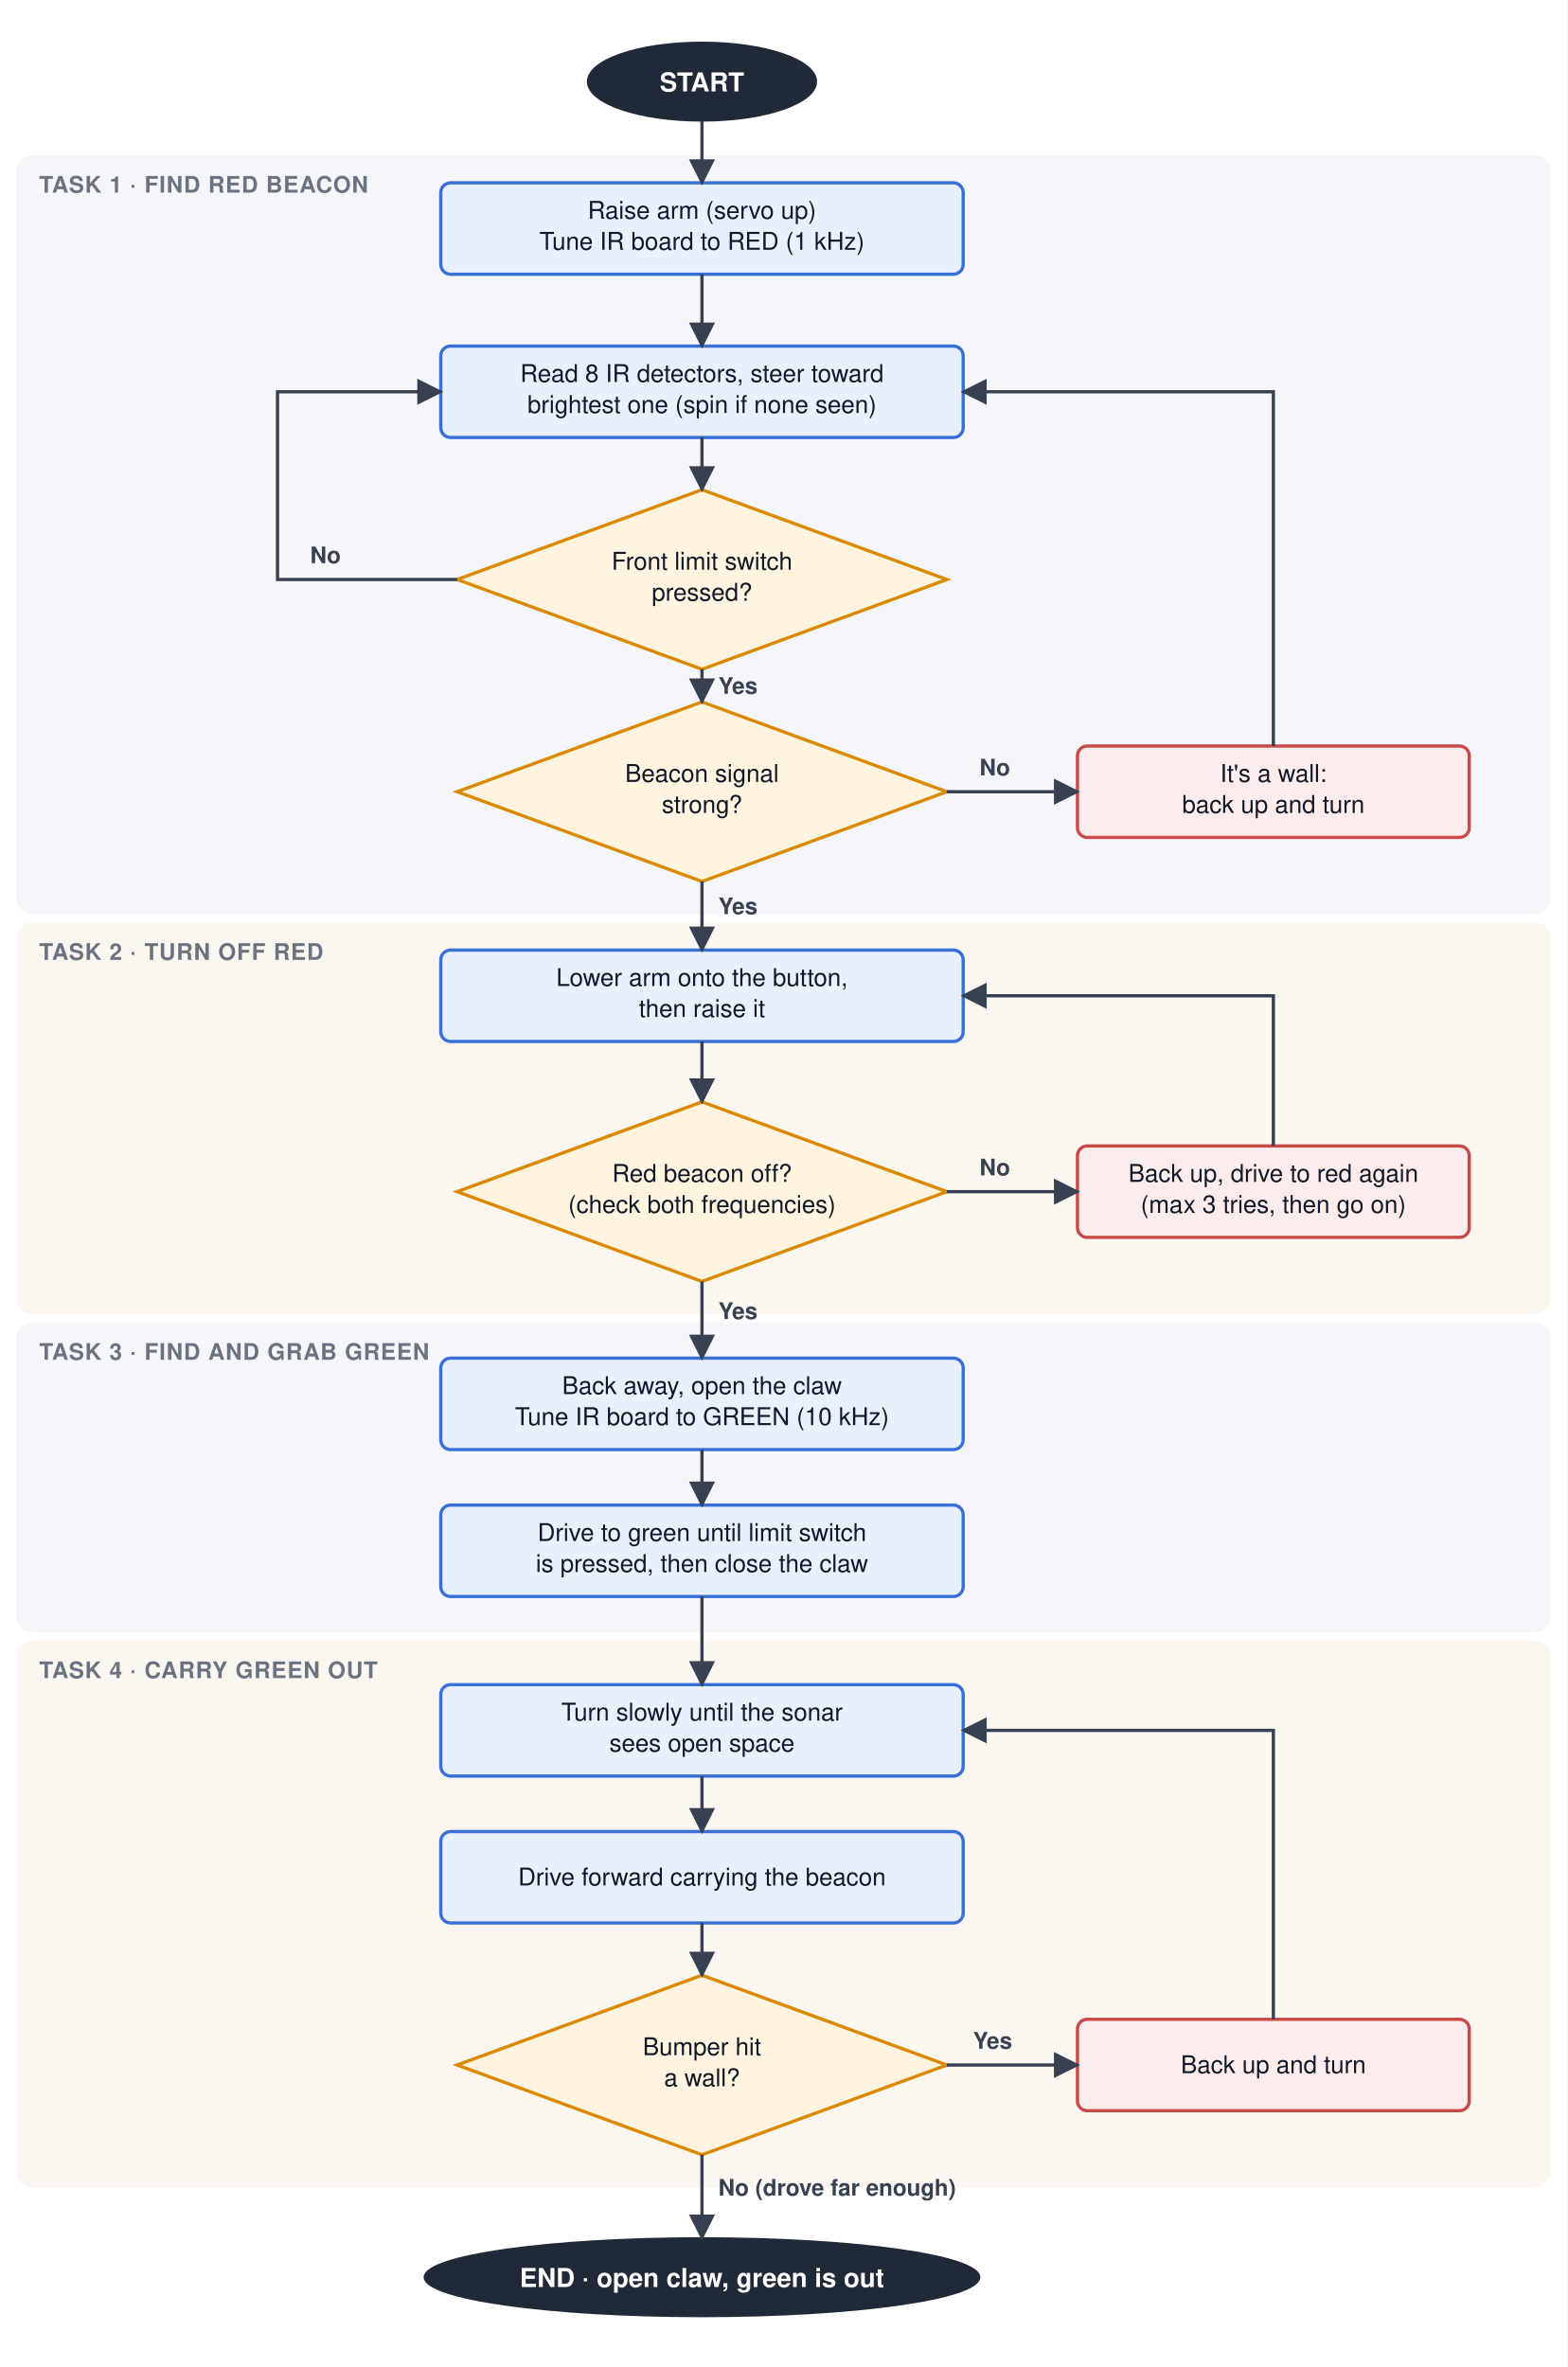
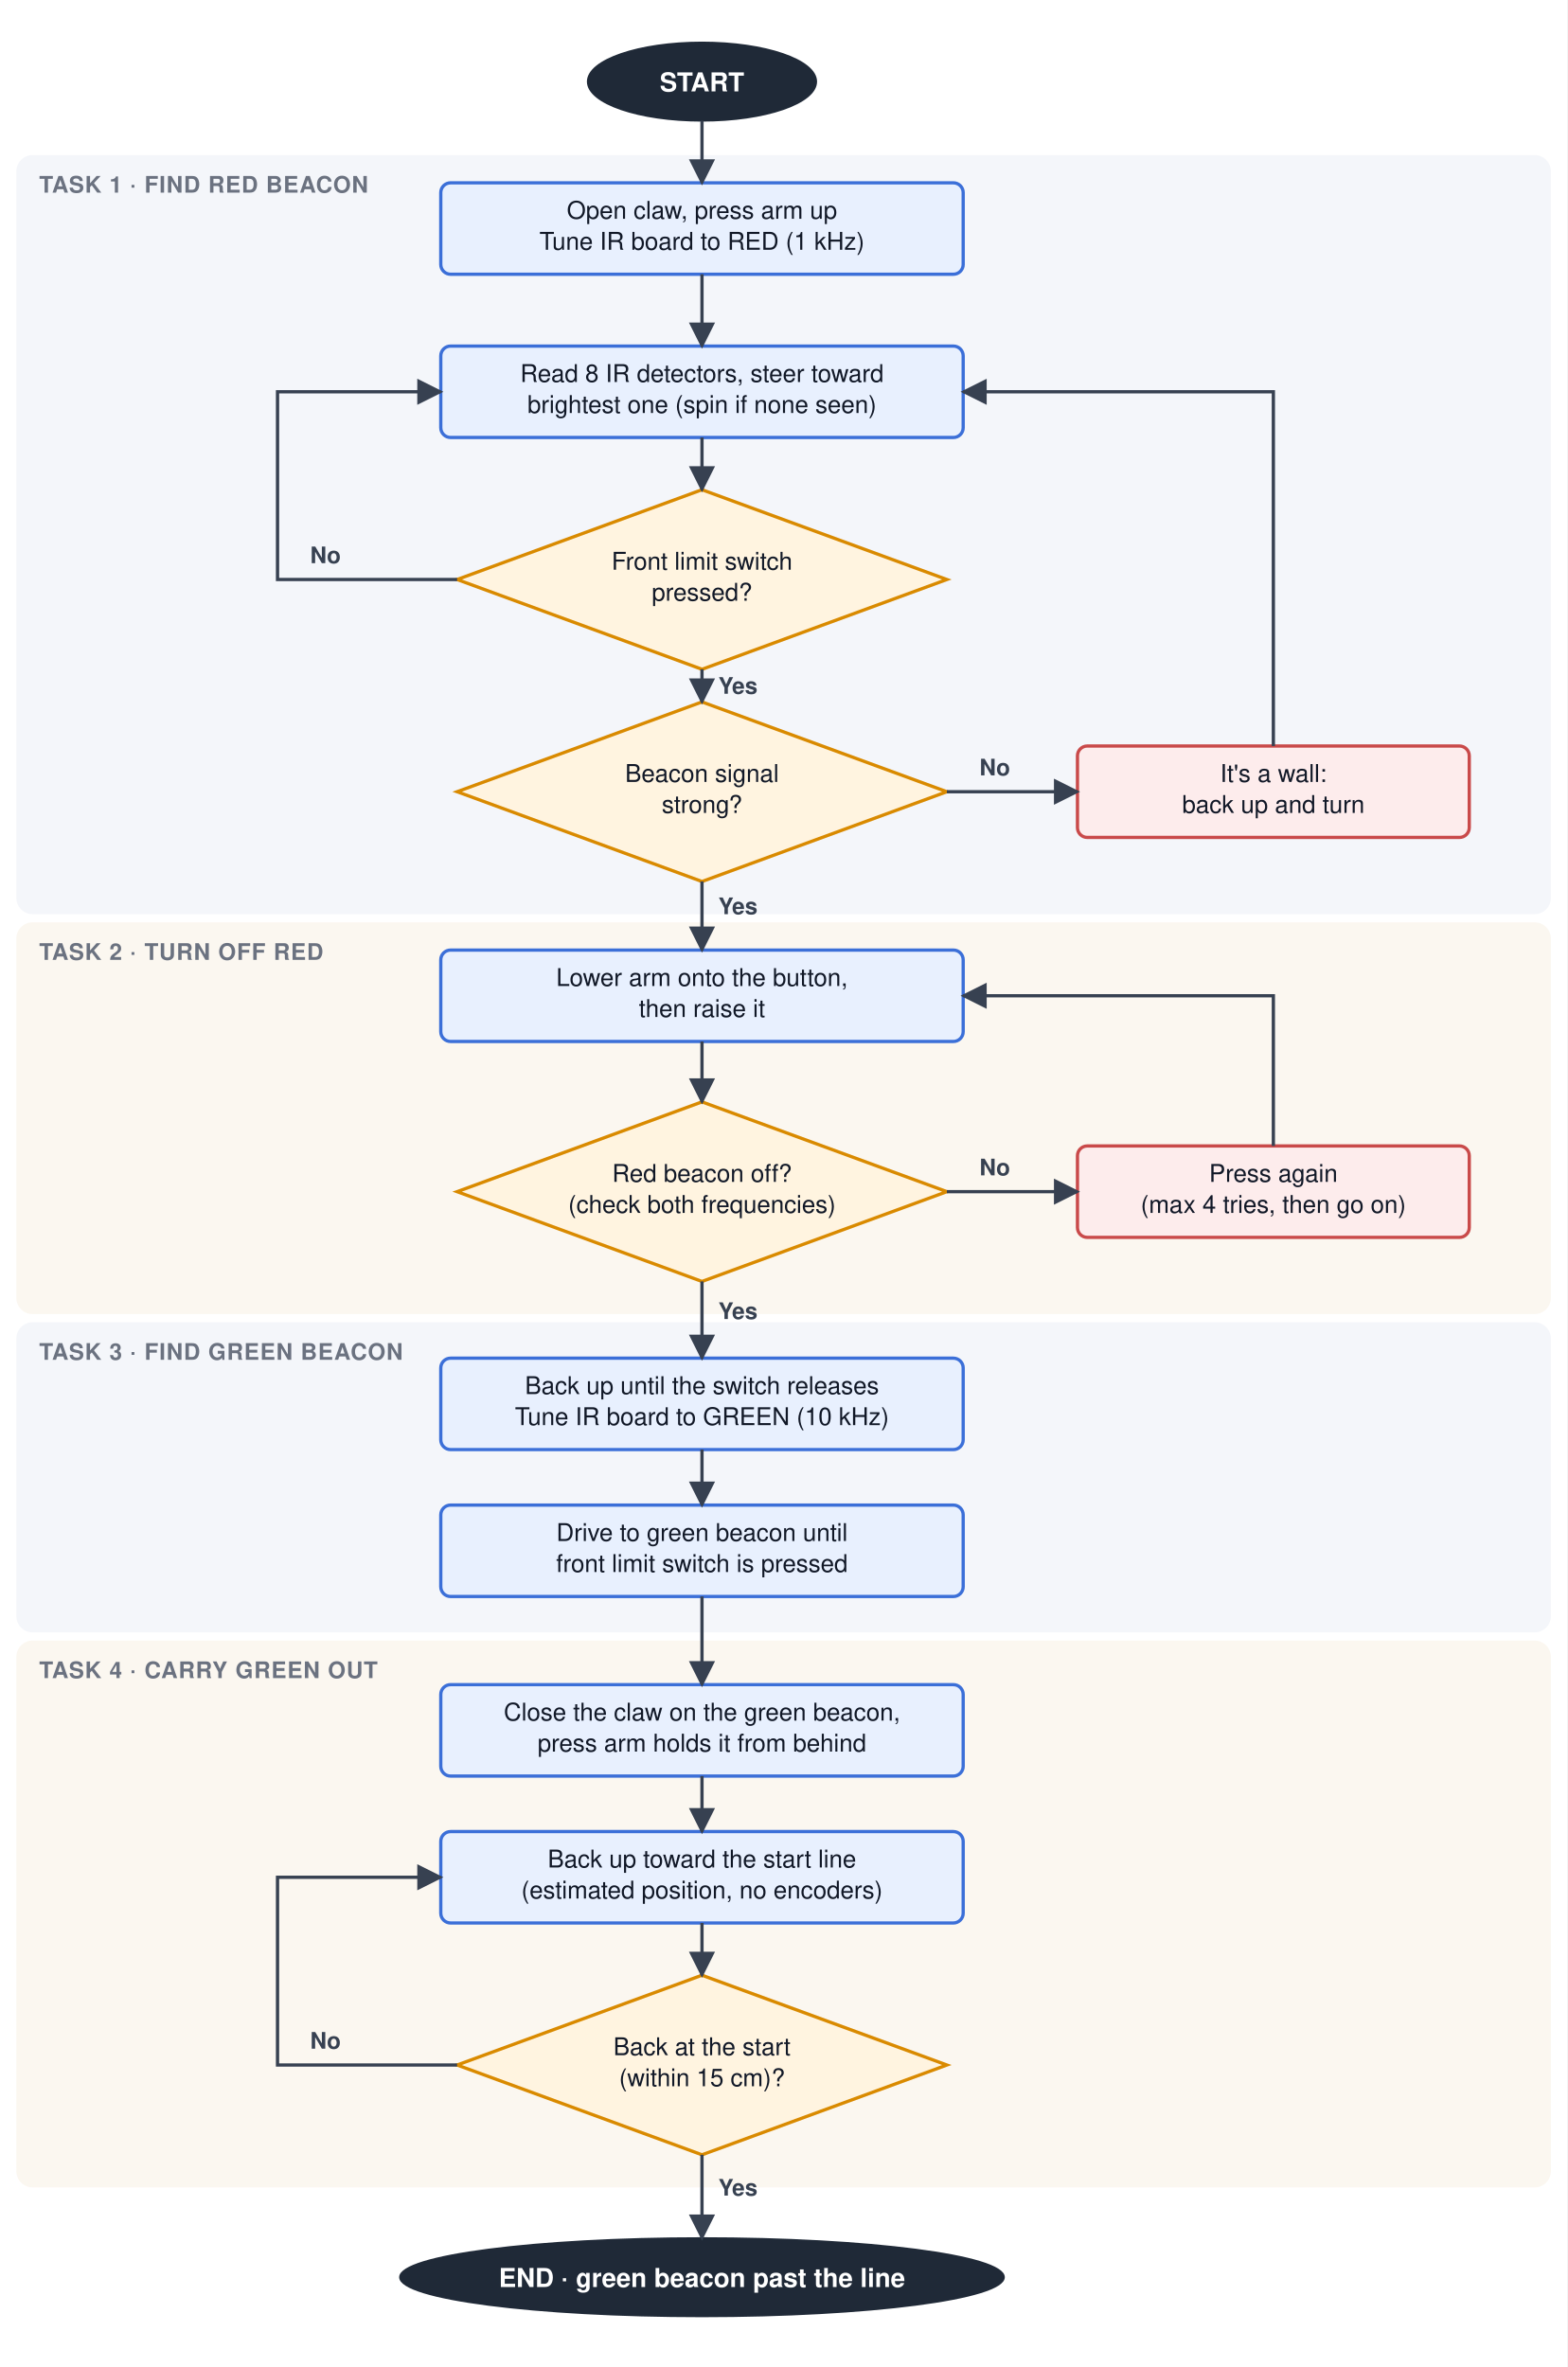
<svg xmlns="http://www.w3.org/2000/svg" width="960" height="1450" viewBox="0 0 960 1450" font-family="Helvetica, Arial, sans-serif">
  <defs>
    <marker id="arrow" viewBox="0 0 10 10" refX="9" refY="5" markerWidth="8" markerHeight="8" orient="auto-start-reverse">
      <path d="M0,0 L10,5 L0,10 z" fill="#374151" />
    </marker>
    <style>
      .band { stroke: none; }
      .band-label { font-size: 14px; font-weight: bold; fill: #6b7280; letter-spacing: 0.5px; }
      .action { fill: #e8f0fe; stroke: #3b6fd8; stroke-width: 2; }
      .decision { fill: #fff4e0; stroke: #d98a00; stroke-width: 2; }
      .recover { fill: #fdecec; stroke: #c94a4a; stroke-width: 2; }
      .terminal { fill: #1f2937; stroke: #1f2937; }
      .t { font-size: 15px; fill: #111827; text-anchor: middle; }
      .tw { font-size: 16px; font-weight: bold; fill: #ffffff; text-anchor: middle; }
      .yn { font-size: 14px; font-weight: bold; fill: #374151; }
      .line { fill: none; stroke: #374151; stroke-width: 2; marker-end: url(#arrow); }
    </style>
  </defs>
  <rect width="960" height="1450" fill="#ffffff" />
  <rect class="band" x="10" y="95" width="940" height="465" rx="10" fill="#f4f6fa" />
  <text class="band-label" x="24" y="118">TASK 1 · FIND RED BEACON</text>
  <rect class="band" x="10" y="565" width="940" height="240" rx="10" fill="#fbf7f0" />
  <text class="band-label" x="24" y="588">TASK 2 · TURN OFF RED</text>
  <rect class="band" x="10" y="810" width="940" height="190" rx="10" fill="#f4f6fa" />
-   <text class="band-label" x="24" y="833">TASK 3 · FIND AND GRAB GREEN</text>
+   <text class="band-label" x="24" y="833">TASK 3 · FIND GREEN BEACON</text>
  <rect class="band" x="10" y="1005" width="940" height="335" rx="10" fill="#fbf7f0" />
  <text class="band-label" x="24" y="1028">TASK 4 · CARRY GREEN OUT</text>
  <ellipse class="terminal" cx="430" cy="50" rx="70" ry="24" />
  <text class="tw" x="430" y="56">START</text>
  <rect class="action" x="270" y="112" width="320" height="56" rx="6" />
-   <text class="t" x="430" y="134">Raise arm (servo up)<tspan x="430" dy="19">Tune IR board to RED (1 kHz)</tspan>
+   <text class="t" x="430" y="134">Open claw, press arm up<tspan x="430" dy="19">Tune IR board to RED (1 kHz)</tspan>
  </text>
  <rect class="action" x="270" y="212" width="320" height="56" rx="6" />
  <text class="t" x="430" y="234">Read 8 IR detectors, steer toward<tspan x="430" dy="19">brightest one (spin if none seen)</tspan>
  </text>
  <polygon class="decision" points="430,300 580,355 430,410 280,355" />
  <text class="t" x="430" y="349">Front limit switch<tspan x="430" dy="19">pressed?</tspan>
  </text>
  <polygon class="decision" points="430,430 580,485 430,540 280,485" />
  <text class="t" x="430" y="479">Beacon signal<tspan x="430" dy="19">strong?</tspan>
  </text>
  <rect class="recover" x="660" y="457" width="240" height="56" rx="6" />
  <text class="t" x="780" y="479">It's a wall:<tspan x="780" dy="19">back up and turn</tspan>
  </text>
  <rect class="action" x="270" y="582" width="320" height="56" rx="6" />
  <text class="t" x="430" y="604">Lower arm onto the button,<tspan x="430" dy="19">then raise it</tspan>
  </text>
  <polygon class="decision" points="430,675 580,730 430,785 280,730" />
  <text class="t" x="430" y="724">Red beacon off?<tspan x="430" dy="19">(check both frequencies)</tspan>
  </text>
  <rect class="recover" x="660" y="702" width="240" height="56" rx="6" />
-   <text class="t" x="780" y="724">Back up, drive to red again<tspan x="780" dy="19">(max 3 tries, then go on)</tspan>
+   <text class="t" x="780" y="724">Press again<tspan x="780" dy="19">(max 4 tries, then go on)</tspan>
  </text>
  <rect class="action" x="270" y="832" width="320" height="56" rx="6" />
-   <text class="t" x="430" y="854">Back away, open the claw<tspan x="430" dy="19">Tune IR board to GREEN (10 kHz)</tspan>
+   <text class="t" x="430" y="854">Back up until the switch releases<tspan x="430" dy="19">Tune IR board to GREEN (10 kHz)</tspan>
  </text>
  <rect class="action" x="270" y="922" width="320" height="56" rx="6" />
-   <text class="t" x="430" y="944">Drive to green until limit switch<tspan x="430" dy="19">is pressed, then close the claw</tspan>
+   <text class="t" x="430" y="944">Drive to green beacon until<tspan x="430" dy="19">front limit switch is pressed</tspan>
  </text>
  <rect class="action" x="270" y="1032" width="320" height="56" rx="6" />
-   <text class="t" x="430" y="1054">Turn slowly until the sonar<tspan x="430" dy="19">sees open space</tspan>
+   <text class="t" x="430" y="1054">Close the claw on the green beacon,<tspan x="430" dy="19">press arm holds it from behind</tspan>
  </text>
  <rect class="action" x="270" y="1122" width="320" height="56" rx="6" />
-   <text class="t" x="430" y="1155">Drive forward carrying the beacon</text>
+   <text class="t" x="430" y="1144">Back up toward the start line<tspan x="430" dy="19">(estimated position, no encoders)</tspan>
+   </text>
  <polygon class="decision" points="430,1210 580,1265 430,1320 280,1265" />
-   <text class="t" x="430" y="1259">Bumper hit<tspan x="430" dy="19">a wall?</tspan>
+   <text class="t" x="430" y="1259">Back at the start<tspan x="430" dy="19">(within 15 cm)?</tspan>
  </text>
-   <rect class="recover" x="660" y="1237" width="240" height="56" rx="6" />
-   <text class="t" x="780" y="1270">Back up and turn</text>
-   <ellipse class="terminal" cx="430" cy="1395" rx="170" ry="24" />
-   <text class="tw" x="430" y="1401">END · open claw, green is out</text>
+   <ellipse class="terminal" cx="430" cy="1395" rx="185" ry="24" />
+   <text class="tw" x="430" y="1401">END · green beacon past the line</text>
  <path class="line" d="M430,74 V112" />
  <path class="line" d="M430,168 V212" />
  <path class="line" d="M430,268 V300" />
  <path class="line" d="M430,410 V430" />
  <text class="yn" x="440" y="425">Yes</text>
  <path class="line" d="M430,540 V582" />
  <text class="yn" x="440" y="560">Yes</text>
  <path class="line" d="M430,638 V675" />
  <path class="line" d="M430,785 V832" />
  <text class="yn" x="440" y="808">Yes</text>
  <path class="line" d="M430,888 V922" />
  <path class="line" d="M430,978 V1032" />
  <path class="line" d="M430,1088 V1122" />
  <path class="line" d="M430,1178 V1210" />
  <path class="line" d="M430,1320 V1371" />
-   <text class="yn" x="440" y="1345">No (drove far enough)</text>
+   <text class="yn" x="440" y="1345">Yes</text>
  <path class="line" d="M280,355 H170 V240 H270" />
  <text class="yn" x="190" y="345">No</text>
  <path class="line" d="M580,485 H660" />
  <text class="yn" x="600" y="475">No</text>
  <path class="line" d="M780,457 V240 H590" />
  <path class="line" d="M580,730 H660" />
  <text class="yn" x="600" y="720">No</text>
  <path class="line" d="M780,702 V610 H590" />
-   <path class="line" d="M580,1265 H660" />
-   <text class="yn" x="596" y="1255">Yes</text>
-   <path class="line" d="M780,1237 V1060 H590" />
+   <path class="line" d="M280,1265 H170 V1150 H270" />
+   <text class="yn" x="190" y="1255">No</text>
</svg>
